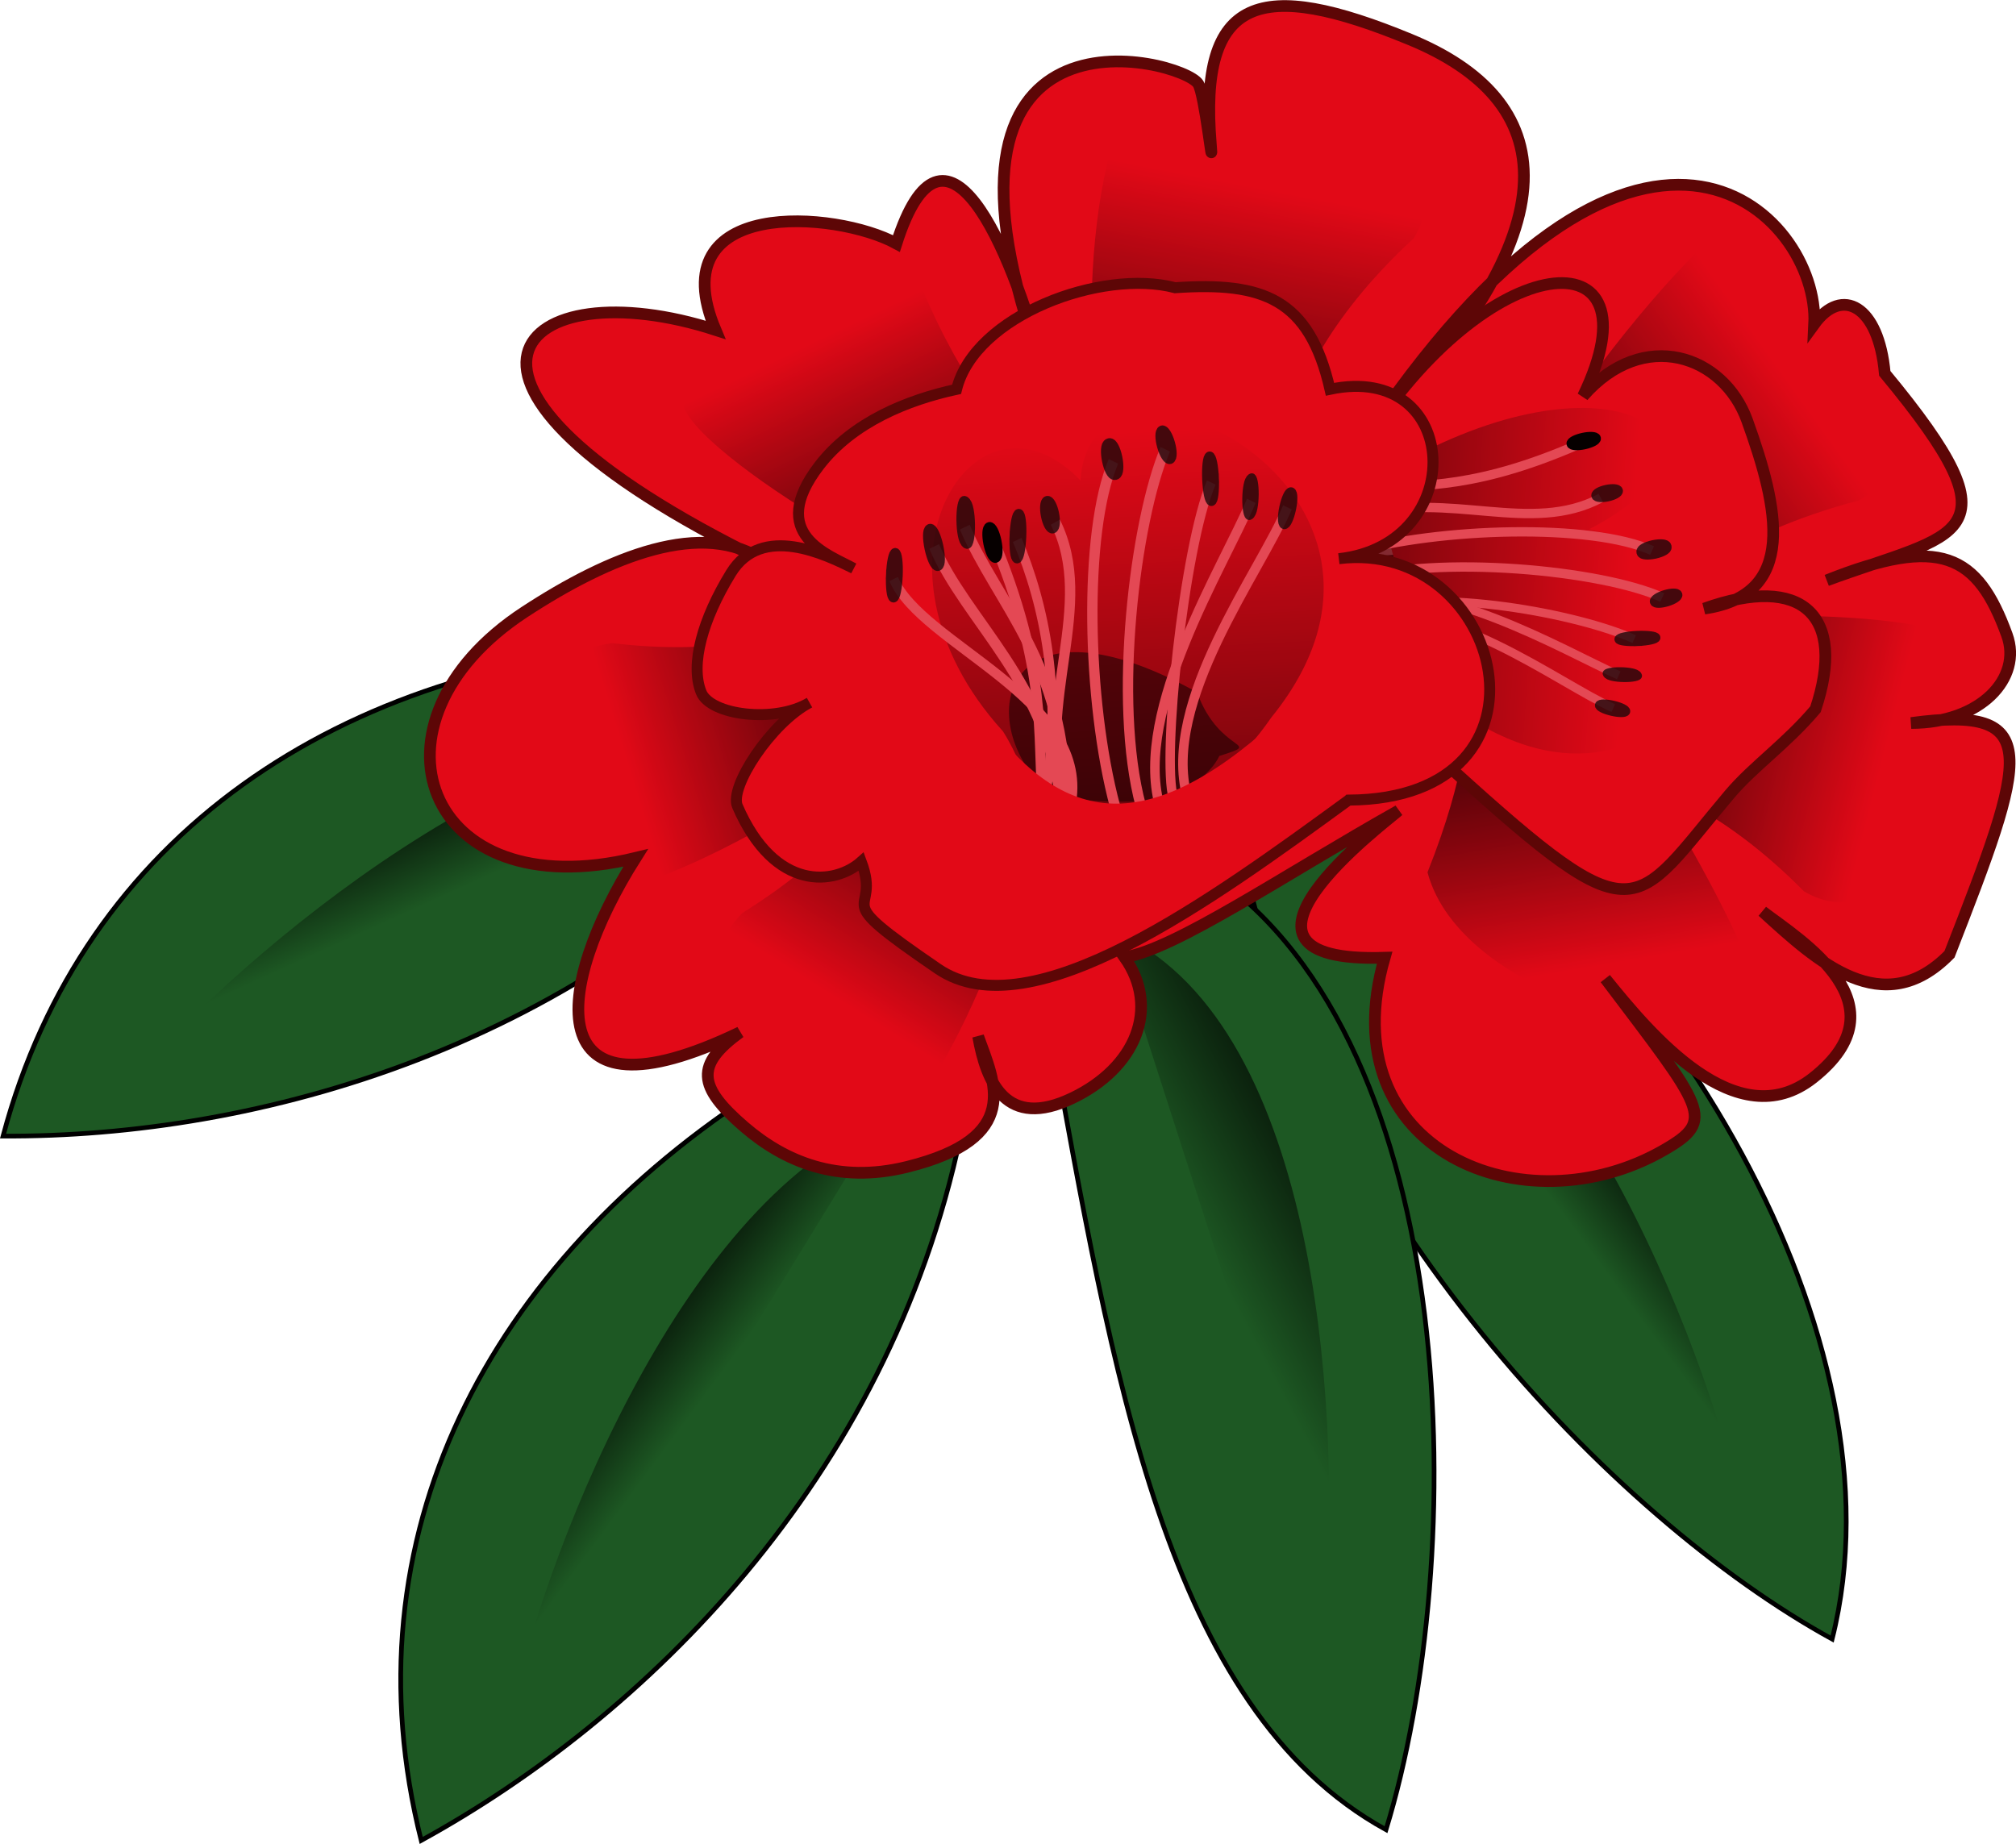
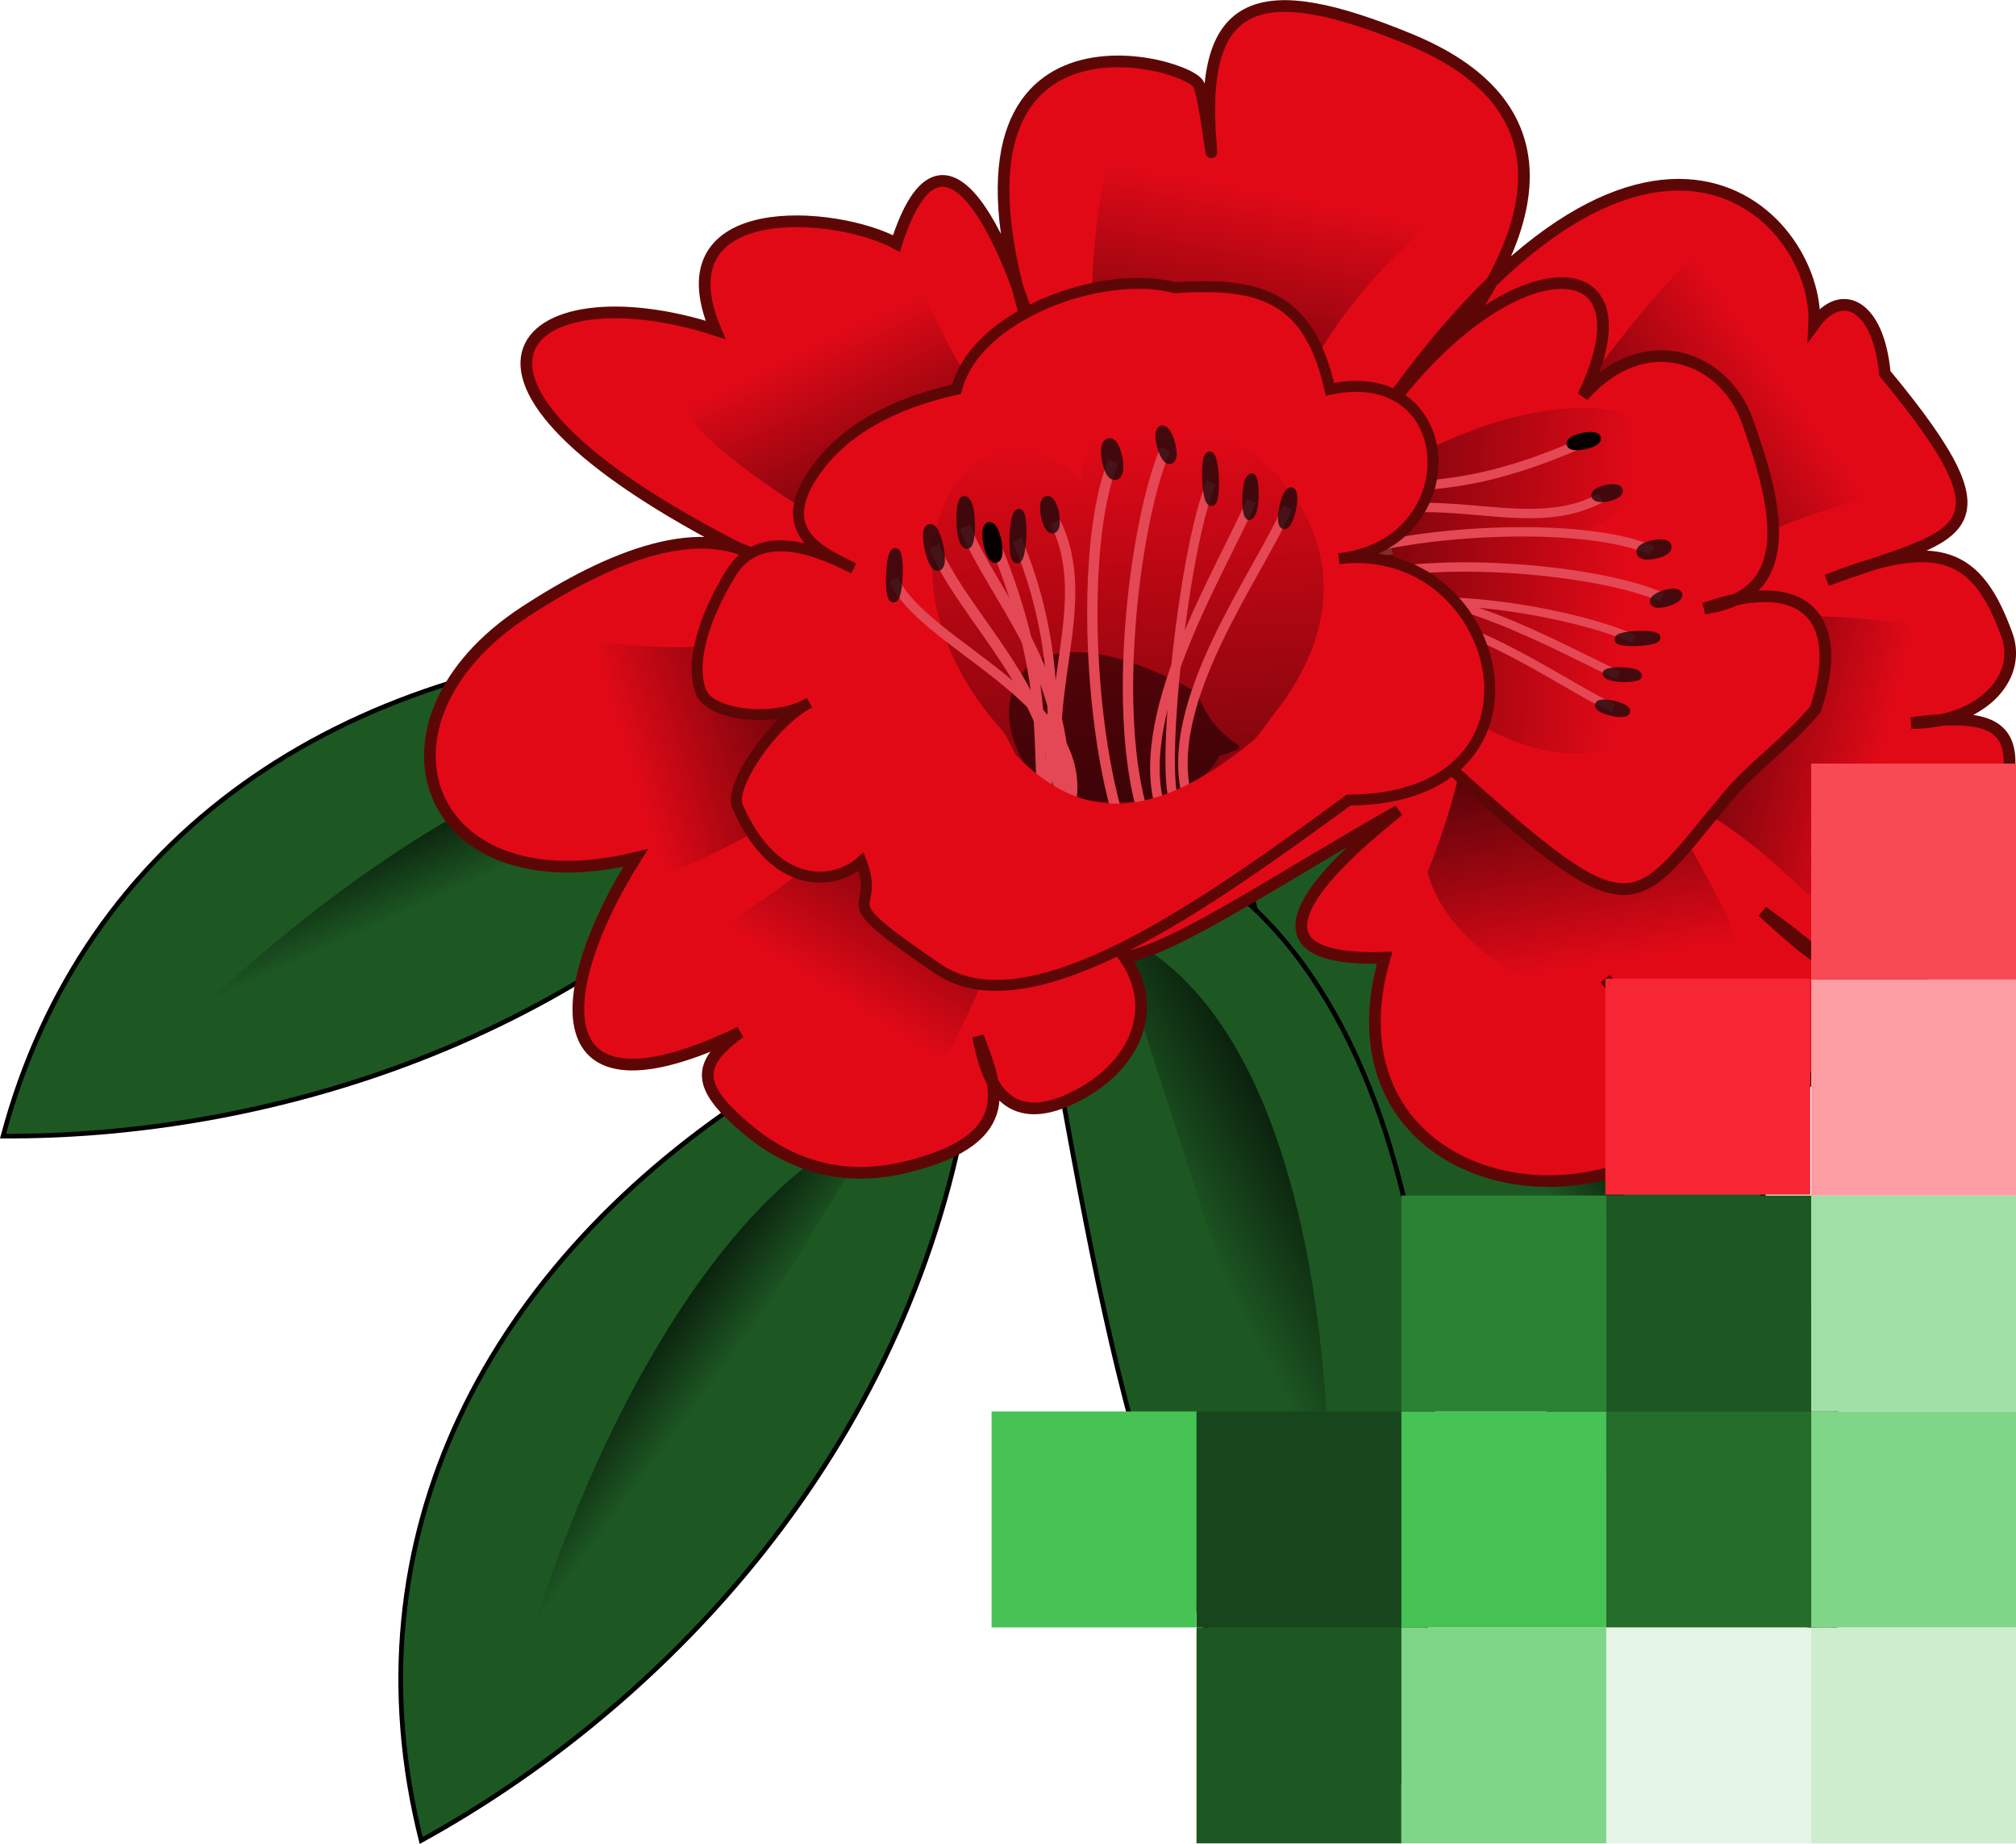
<svg xmlns="http://www.w3.org/2000/svg" xmlns:xlink="http://www.w3.org/1999/xlink" width="47.873mm" height="43.793mm" viewBox="0 0 47.873 43.793" version="1.1" id="svg4036">
  <defs id="defs4030">
    <linearGradient xlink:href="#linearGradient3316" id="linearGradient8002" gradientUnits="userSpaceOnUse" x1="164.237" y1="1307.685" x2="184.766" y2="1322.862" />
    <linearGradient id="linearGradient3316">
      <stop style="stop-color:#000000;stop-opacity:1;" offset="0" id="stop3318" />
      <stop style="stop-color:#000000;stop-opacity:0;" offset="1" id="stop3320" />
    </linearGradient>
    <linearGradient xlink:href="#linearGradient3316" id="linearGradient8004" gradientUnits="userSpaceOnUse" x1="167.537" y1="1292.836" x2="148.838" y2="1320.059" />
    <linearGradient xlink:href="#linearGradient3316" id="linearGradient8014" gradientUnits="userSpaceOnUse" gradientTransform="matrix(-1,0,0,1,576.3559,-36.29722)" x1="167.593" y1="1301.428" x2="204.671" y2="1320.991" />
    <linearGradient xlink:href="#linearGradient3316" id="linearGradient8016" gradientUnits="userSpaceOnUse" gradientTransform="matrix(-1,0,0,1,576.3559,-36.29722)" x1="167.537" y1="1292.836" x2="148.838" y2="1320.059" />
    <linearGradient xlink:href="#linearGradient3316" id="linearGradient8018" gradientUnits="userSpaceOnUse" gradientTransform="matrix(0.9354357,0,0,0.960541,23.61664,44.37996)" x1="352.582" y1="1231.906" x2="355.047" y2="1145.475" />
    <linearGradient xlink:href="#linearGradient3316" id="linearGradient8020" gradientUnits="userSpaceOnUse" gradientTransform="matrix(0.4316817,-0.9077343,-0.8521464,-0.4848552,1339.79,1526.353)" x1="370.923" y1="1208.537" x2="383.24" y2="1148.451" />
    <linearGradient xlink:href="#linearGradient3316" id="linearGradient8022" gradientUnits="userSpaceOnUse" gradientTransform="matrix(-0.5371553,-1.053221,-0.9980062,0.5977097,1860.086,247.0423)" x1="370.923" y1="1208.537" x2="379.289" y2="1153.844" />
    <linearGradient xlink:href="#linearGradient3316" id="linearGradient8024" gradientUnits="userSpaceOnUse" gradientTransform="matrix(0.929408,0.1060225,0.1088678,-0.9543516,-20.46252,1723.484)" x1="370.923" y1="1208.537" x2="386.932" y2="1152.163" />
    <linearGradient xlink:href="#linearGradient3316" id="linearGradient8026" gradientUnits="userSpaceOnUse" gradientTransform="matrix(0.9354357,0,0,0.960541,23.61664,44.37996)" x1="352.441" y1="1214.364" x2="369.261" y2="1155.121" />
    <linearGradient xlink:href="#linearGradient3316" id="linearGradient8028" gradientUnits="userSpaceOnUse" gradientTransform="matrix(0.7423776,0.6418361,0.6837849,-0.7347395,-765.444,1274.05)" x1="370.923" y1="1208.537" x2="379.519" y2="1151.29" />
    <linearGradient xlink:href="#linearGradient3316" id="linearGradient8030" gradientUnits="userSpaceOnUse" gradientTransform="matrix(0.1372603,0.9253106,0.9501442,-0.1409441,-887.2927,432.7737)" x1="370.923" y1="1208.537" x2="379.519" y2="1151.29" />
    <linearGradient xlink:href="#linearGradient3316" id="linearGradient8032" gradientUnits="userSpaceOnUse" gradientTransform="matrix(-0.7360223,0.5773311,0.5928256,0.7557758,-107.8212,-552.5986)" x1="383.692" y1="1208.446" x2="370.945" y2="1149.502" />
    <linearGradient xlink:href="#linearGradient3316" id="linearGradient8034" gradientUnits="userSpaceOnUse" gradientTransform="matrix(-1.169766,-0.3682925,-0.5144626,0.8829618,1430.425,-378.3492)" x1="369.854" y1="1221.175" x2="380.041" y2="1151.507" />
    <linearGradient xlink:href="#linearGradient3316" id="linearGradient8036" gradientUnits="userSpaceOnUse" gradientTransform="matrix(0.8245727,0.5414096,0.5559401,-0.8467025,-603.701,2000.206)" x1="373.067" y1="1193.639" x2="388.8" y2="1181.002" />
    <linearGradient xlink:href="#linearGradient3316" id="linearGradient8038" gradientUnits="userSpaceOnUse" gradientTransform="matrix(0.9354357,0,0,0.960541,23.61664,44.37996)" x1="352.441" y1="1214.364" x2="364.126" y2="1142.762" />
    <linearGradient xlink:href="#linearGradient3316" id="linearGradient4354" gradientUnits="userSpaceOnUse" x1="164.237" y1="1307.685" x2="184.766" y2="1322.862" />
    <linearGradient xlink:href="#linearGradient3316" id="linearGradient4356" gradientUnits="userSpaceOnUse" x1="167.537" y1="1292.836" x2="148.838" y2="1320.059" />
    <linearGradient xlink:href="#linearGradient3316" id="linearGradient4358" gradientUnits="userSpaceOnUse" x1="164.237" y1="1307.685" x2="184.766" y2="1322.862" />
    <linearGradient xlink:href="#linearGradient3316" id="linearGradient4360" gradientUnits="userSpaceOnUse" x1="167.537" y1="1292.836" x2="148.838" y2="1320.059" />
  </defs>
  <g id="layer1" transform="translate(-328.3373,-195.0617)">
    <g id="g12213" transform="matrix(0.1111124,0,0,0.1111124,314.5046,144.1434)">
      <g transform="translate(-0.2131283,-579.2743)" id="g12340">
        <g transform="matrix(-1,0,0,1,633.0954,-39.74697)" id="g12342">
          <path style="fill:#1d5823;fill-opacity:1;fill-rule:nonzero;stroke:#000000;stroke-width:1;stroke-linecap:butt;stroke-linejoin:miter;stroke-miterlimit:4;stroke-dasharray:none;stroke-dashoffset:0;stroke-opacity:1" d="m 212.116,1240.272 c -59.401,37.878 -111.555,122.832 -95.284,187.347 47.266,-25.962 110.144,-92.434 125.786,-166.343 z" id="path12344" />
          <path style="fill:url(#linearGradient4354);fill-opacity:1;fill-rule:nonzero;stroke:url(#linearGradient4356);stroke-width:0;stroke-linecap:butt;stroke-linejoin:miter;stroke-miterlimit:4;stroke-dasharray:none;stroke-dashoffset:0;stroke-opacity:1" d="m 134.975,1404.624 c 7.469,-36.582 36.525,-112.434 80.058,-130.761" id="path12346" />
        </g>
        <g transform="rotate(29.0897,404.8657,1370.421)" id="g12348">
          <path style="fill:#1d5823;fill-opacity:1;fill-rule:nonzero;stroke:#000000;stroke-width:1;stroke-linecap:butt;stroke-linejoin:miter;stroke-miterlimit:4;stroke-dasharray:none;stroke-dashoffset:0;stroke-opacity:1" d="m 190.06,1266.528 c -59.401,37.878 -89.499,96.575 -73.229,161.09 47.266,-25.962 99.642,-76.68 115.283,-150.589 z" id="path12350" />
          <path style="fill:url(#linearGradient4358);fill-opacity:1;fill-rule:nonzero;stroke:url(#linearGradient4360);stroke-width:0;stroke-linecap:butt;stroke-linejoin:miter;stroke-miterlimit:4;stroke-dasharray:none;stroke-dashoffset:0;stroke-opacity:1" d="m 134.975,1404.624 c 7.469,-36.582 36.525,-112.434 80.058,-130.761" id="path12352" />
        </g>
        <g id="g12354" transform="translate(97.8925,3.299747)">
          <path id="path12356" d="m 190.06,1266.528 c -59.401,37.878 -89.499,96.575 -73.229,161.09 47.266,-25.962 99.642,-76.68 115.283,-150.589 z" style="fill:#1d5823;fill-opacity:1;fill-rule:nonzero;stroke:#000000;stroke-width:1;stroke-linecap:butt;stroke-linejoin:miter;stroke-miterlimit:4;stroke-dasharray:none;stroke-dashoffset:0;stroke-opacity:1" />
          <path id="path12358" d="m 134.975,1404.624 c 7.469,-36.582 36.525,-112.434 80.058,-130.761" style="fill:url(#linearGradient8002);fill-opacity:1;fill-rule:nonzero;stroke:url(#linearGradient8004);stroke-width:0;stroke-linecap:butt;stroke-linejoin:miter;stroke-miterlimit:4;stroke-dasharray:none;stroke-dashoffset:0;stroke-opacity:1" />
        </g>
        <g id="g12360">
          <path style="fill:#1d5823;fill-opacity:1;fill-rule:nonzero;stroke:#000000;stroke-width:1;stroke-linecap:butt;stroke-linejoin:miter;stroke-miterlimit:4;stroke-dasharray:none;stroke-dashoffset:0;stroke-opacity:1" d="m 383.431,1224.182 c 54.13,36.999 55.316,146.179 37.488,204.437 -47.266,-25.962 -58.402,-98.029 -71.844,-171.387 z" id="path12362" />
          <path style="fill:url(#linearGradient8014);fill-opacity:1;fill-rule:nonzero;stroke:url(#linearGradient8016);stroke-width:0;stroke-linecap:butt;stroke-linejoin:miter;stroke-miterlimit:4;stroke-dasharray:none;stroke-dashoffset:0;stroke-opacity:1" d="m 408.069,1378.354 c 2.98,-40.432 -2.113,-123.562 -45.647,-141.889" id="path12364" />
        </g>
        <path d="m 423.573,1210.807 c -2.935,2.625 -43.294,32.729 -2.953,31.439 -11.899,41.32 30.003,58.288 59.77,41.058 11.147,-6.452 8.58,-8.513 -12.594,-36.585 9.487,11.763 28.052,34.113 44.397,21.204 19.856,-15.682 -2.579,-29.317 -10.808,-35.575 11.706,10.698 25.748,23.633 39.959,9.163 16.709,-42.83 20.161,-53.278 -8.171,-49.44 14.811,0.019 23.8,-9.588 20.445,-18.825 -6.278,-17.284 -14.281,-21.334 -38.494,-11.663 27.926,-10.324 41.863,-8.664 12.39,-44.25 -1.294,-14.543 -9.177,-18.658 -15.084,-10.505 1.189,-23.566 -37.572,-64.239 -97.217,26.3 48.387,-47.992 41.741,-74.402 10.872,-87.142 -31.914,-13.171 -45.319,-9.578 -42.596,22.5 0.587,6.989 -1.297,-10.881 -2.715,-13.052 -3.5,-5.358 -63.251,-20.919 -33.137,60.975 -7.038,-26.733 -21.124,-58.852 -31.35,-26.822 -12.878,-7.035 -50.645,-9.991 -38.665,18.462 -41.218,-13.352 -69.441,10.447 10.45,49.463 -13.035,-9.2 -33.05,-1.102 -51.294,10.858 -35.868,23.515 -21.531,63.521 23.775,52.538 -17.496,27.698 -21.096,58.126 22.293,37.272 -9.481,6.916 -9.172,11.532 0.97,20.246 8.518,7.319 19.852,12.217 34.772,8.516 24.743,-6.138 18.748,-17.979 15.17,-27.867 1.732,9.797 5.97,19.963 20.137,13.167 13.496,-6.475 18.821,-19.176 11.158,-30.085 11.029,-1.869 33.547,-17.277 58.52,-31.35 z" style="fill:#e20917;fill-opacity:1;fill-rule:nonzero;stroke:#5d0606;stroke-width:2.5;stroke-linecap:round;stroke-linejoin:miter;stroke-miterlimit:4;stroke-dasharray:none;stroke-dashoffset:0;stroke-opacity:1" id="path12366" />
        <g transform="matrix(0.3054807,0.9943386,-0.9943386,0.3054807,1501.886,451.8924)" id="g12368">
          <path d="m 380.374,1198.406 c -22.123,20.861 -46.567,13.951 -51.066,-8.507 -34.085,-41.049 2.931,-71.027 23.717,-30.972 15.641,-47.488 71.271,6.759 27.35,39.479 z" style="opacity:0.768;fill:url(#linearGradient8018);fill-opacity:1;fill-rule:nonzero;stroke:none" id="path12370" />
          <g transform="translate(-4.150801,7.412144)" id="g12372">
            <path d="m 338.49,1147.518 c 5.597,26.011 1.569,36.962 0.574,46.572" style="fill:none;stroke:#e44854;stroke-width:2;stroke-linecap:butt;stroke-linejoin:miter;stroke-miterlimit:4;stroke-dasharray:none;stroke-dashoffset:0;stroke-opacity:1" id="path12374" />
            <path d="m 294.839,1133.949 c 0,1.514 -0.348,2.741 -0.778,2.741 -0.429,0 -0.778,-1.227 -0.778,-2.741 0,-1.514 0.348,-2.741 0.778,-2.741 0.429,0 0.778,1.227 0.778,2.741 z" transform="translate(44.45761,14.74181)" style="fill:none;stroke:#060000;stroke-width:2;stroke-linecap:round;stroke-linejoin:miter;stroke-miterlimit:4;stroke-dasharray:none;stroke-dashoffset:0;stroke-opacity:1" id="path12376" />
          </g>
          <g transform="matrix(0.9182274,0,0,0.9182274,25.6706,105.8399)" id="g12378">
            <path d="m 398.395,1150.262 c -8.449,11.383 -33.951,32.85 -32.661,52.414" style="fill:none;stroke:#e44854;stroke-width:2;stroke-linecap:butt;stroke-linejoin:miter;stroke-miterlimit:4;stroke-dasharray:none;stroke-dashoffset:0;stroke-opacity:1" id="path12380" />
            <path d="m 294.839,1133.949 c 0,1.763 -0.348,3.193 -0.778,3.193 -0.429,0 -0.778,-1.429 -0.778,-3.193 0,-1.763 0.348,-3.193 0.778,-3.193 0.429,0 0.778,1.429 0.778,3.193 z" transform="rotate(25.37329,309.6227,1373.95)" style="opacity:0.799;fill:none;stroke:#1d080a;stroke-width:2;stroke-linecap:round;stroke-linejoin:miter;stroke-miterlimit:4;stroke-dasharray:none;stroke-dashoffset:0;stroke-opacity:1" id="path12382" />
          </g>
          <g transform="matrix(0.9208957,0,0,0.9208957,24.32202,102.7135)" id="g12384">
            <path d="m 391.553,1147.463 c -8.449,11.383 -31.852,36.727 -30.562,56.292" style="fill:none;stroke:#e44854;stroke-width:2;stroke-linecap:butt;stroke-linejoin:miter;stroke-miterlimit:4;stroke-dasharray:none;stroke-dashoffset:0;stroke-opacity:1" id="path12386" />
            <path d="m 294.839,1133.949 c 0,1.848 -0.348,3.346 -0.778,3.346 -0.429,0 -0.778,-1.498 -0.778,-3.346 0,-1.848 0.348,-3.346 0.778,-3.346 0.429,0 0.778,1.498 0.778,3.346 z" transform="matrix(0.9923066,0,-0.2353591,1.019845,366.6499,-9.827662)" style="opacity:0.799;fill:none;stroke:#1d080a;stroke-width:2;stroke-linecap:round;stroke-linejoin:miter;stroke-miterlimit:4;stroke-dasharray:none;stroke-dashoffset:0;stroke-opacity:1" id="path12388" />
          </g>
          <g transform="matrix(0.911436,0,0,0.911436,27.95916,114.0826)" id="g12390">
            <path d="m 384.089,1141.554 c -8.449,11.383 -21.729,42.326 -20.439,61.89" style="fill:none;stroke:#e44854;stroke-width:2;stroke-linecap:butt;stroke-linejoin:miter;stroke-miterlimit:4;stroke-dasharray:none;stroke-dashoffset:0;stroke-opacity:1" id="path12392" />
            <path d="m 294.839,1133.949 c 0,2.422 -0.346,4.389 -0.774,4.399 -0.428,0.01 -0.777,-1.94 -0.781,-4.362 -0.004,-2.422 0.34,-4.405 0.768,-4.436 0.428,-0.03 0.78,1.903 0.787,4.324 l -0.777,0.074 z" transform="rotate(9.764645,299.0306,1664.405)" style="opacity:0.799;fill:none;stroke:#1d080a;stroke-width:2;stroke-linecap:round;stroke-linejoin:miter;stroke-miterlimit:4;stroke-dasharray:none;stroke-dashoffset:0;stroke-opacity:1" id="path12394" />
          </g>
          <g transform="translate(-4.150801,7.412144)" id="g12396">
            <path d="m 374.758,1139.377 c -8.449,11.383 -19.1,44.59 -17.81,64.155" style="fill:none;stroke:#e44854;stroke-width:2;stroke-linecap:butt;stroke-linejoin:miter;stroke-miterlimit:4;stroke-dasharray:none;stroke-dashoffset:0;stroke-opacity:1" id="path12398" />
            <path d="m 294.839,1133.949 c 0,1.431 -0.348,2.59 -0.778,2.59 -0.429,0 -0.778,-1.16 -0.778,-2.59 0,-1.431 0.348,-2.59 0.778,-2.59 0.429,0 0.778,1.16 0.778,2.59 z" transform="rotate(-4.648341,392.0423,138.1901)" style="opacity:0.799;fill:none;stroke:#1d080a;stroke-width:2;stroke-linecap:round;stroke-linejoin:miter;stroke-miterlimit:4;stroke-dasharray:none;stroke-dashoffset:0;stroke-opacity:1" id="path12400" />
          </g>
          <g transform="translate(-4.150801,7.412144)" id="g12402">
            <path d="m 364.495,1139.377 c -8.449,11.383 -14.503,43.434 -13.213,62.998" style="fill:none;stroke:#e44854;stroke-width:2;stroke-linecap:butt;stroke-linejoin:miter;stroke-miterlimit:4;stroke-dasharray:none;stroke-dashoffset:0;stroke-opacity:1" id="path12404" />
            <path d="m 294.839,1133.949 c 0,1.597 -0.348,2.891 -0.778,2.891 -0.429,0 -0.778,-1.294 -0.778,-2.891 0,-1.597 0.348,-2.891 0.778,-2.891 0.429,0 0.778,1.294 0.778,2.891 z" transform="matrix(1.126901,0,0,0.9820251,32.96703,25.35872)" style="opacity:0.799;fill:none;stroke:#1d080a;stroke-width:2;stroke-linecap:round;stroke-linejoin:miter;stroke-miterlimit:4;stroke-dasharray:none;stroke-dashoffset:0;stroke-opacity:1" id="path12406" />
          </g>
          <g transform="translate(-4.150801,7.412144)" id="g12408">
            <path d="m 351.185,1147.698 c 4.613,16.36 -8.434,31.172 -7.144,50.736" style="fill:none;stroke:#e44854;stroke-width:2;stroke-linecap:butt;stroke-linejoin:miter;stroke-miterlimit:4;stroke-dasharray:none;stroke-dashoffset:0;stroke-opacity:1" id="path12410" />
            <path d="m 294.839,1133.949 c 0,1.347 -0.348,2.439 -0.778,2.439 -0.429,0 -0.778,-1.092 -0.778,-2.439 0,-1.347 0.348,-2.439 0.778,-2.439 0.429,0 0.778,1.092 0.778,2.439 z" transform="translate(56.39737,12.21487)" style="opacity:0.799;fill:none;stroke:#1d080a;stroke-width:2;stroke-linecap:round;stroke-linejoin:miter;stroke-miterlimit:4;stroke-dasharray:none;stroke-dashoffset:0;stroke-opacity:1" id="path12412" />
          </g>
        </g>
      </g>
      <path id="path12414" style="opacity:0.768;fill:url(#linearGradient8020);fill-opacity:1;fill-rule:nonzero;stroke:none" d="m 472.464,593.726 c -15.473,39.411 2.975,20.078 37.563,55.04 22.498,13.512 41.891,-35.749 31.323,-49.753 14.374,-10.203 -56.72,-11.729 -68.885,-5.287 z" />
      <path d="m 447.287,569.674 c 25.469,42.224 20.106,9.875 74.43,-4.441 26.992,-15.318 3.501,-62.171 -16.1,-59.958 0.216,-22.042 -56.164,47.171 -58.33,64.4 z" style="opacity:0.768;fill:url(#linearGradient8022);fill-opacity:1;fill-rule:nonzero;stroke:none" id="path12205" />
      <path d="m 465.212,608.425 c -39.182,-1.55 -18.175,-7.456 -35.639,36.281 7.021,26.479 58.672,39.876 66.844,25.426 13.855,10.082 -21.35,-52.455 -31.204,-61.707 z" style="opacity:0.768;fill:url(#linearGradient8024);fill-opacity:1;fill-rule:nonzero;stroke:none" id="path12209" />
      <g transform="translate(-0.2131283,-579.2743)" id="g12418">
        <path d="m 435.28,1202.223 c 39.786,36.102 38.195,29.797 59.073,5.088 5.077,-6.009 12.14,-10.817 18.354,-18.188 6.664,-20.038 -2.77,-29.034 -23.759,-21.509 20.015,-2.939 15.951,-21.315 9.149,-40.199 -5,-13.882 -22.139,-20.008 -35.076,-5.2 17.026,-35.194 -20.531,-32.222 -47.11,10.566" style="fill:#e20917;fill-opacity:1;fill-rule:nonzero;stroke:#5d0606;stroke-width:2.5;stroke-linecap:round;stroke-linejoin:miter;stroke-miterlimit:4;stroke-dasharray:none;stroke-dashoffset:0;stroke-opacity:1" id="path12420" />
        <g transform="rotate(77.74412,413.84,1223.847)" id="g12422">
          <path d="m 380.374,1198.406 c -22.123,20.861 -46.567,13.951 -51.066,-8.507 -11.955,-46.631 13.6,-68.389 23.717,-30.972 20.543,-46.663 76.481,1.338 27.35,39.479 z" style="opacity:0.485;fill:url(#linearGradient8026);fill-opacity:1;fill-rule:nonzero;stroke:none" id="path12424" />
          <g transform="translate(-4.150801,7.412144)" id="g12426">
            <path d="m 338.49,1147.518 c 5.597,26.011 1.569,36.962 0.574,46.572" style="fill:none;stroke:#e44854;stroke-width:2;stroke-linecap:butt;stroke-linejoin:miter;stroke-miterlimit:4;stroke-dasharray:none;stroke-dashoffset:0;stroke-opacity:1" id="path12428" />
            <path d="m 294.839,1133.949 c 0,1.514 -0.348,2.741 -0.778,2.741 -0.429,0 -0.778,-1.227 -0.778,-2.741 0,-1.514 0.348,-2.741 0.778,-2.741 0.429,0 0.778,1.227 0.778,2.741 z" transform="translate(44.45761,14.74181)" style="fill:none;stroke:#060000;stroke-width:2;stroke-linecap:round;stroke-linejoin:miter;stroke-miterlimit:4;stroke-dasharray:none;stroke-dashoffset:0;stroke-opacity:1" id="path12430" />
          </g>
          <g transform="matrix(0.9182274,0,0,0.9182274,25.6706,105.8399)" id="g12432">
            <path d="m 398.395,1150.262 c -8.449,11.383 -33.951,32.85 -32.661,52.414" style="fill:none;stroke:#e44854;stroke-width:2;stroke-linecap:butt;stroke-linejoin:miter;stroke-miterlimit:4;stroke-dasharray:none;stroke-dashoffset:0;stroke-opacity:1" id="path12434" />
            <path d="m 294.839,1133.949 c 0,1.763 -0.348,3.193 -0.778,3.193 -0.429,0 -0.778,-1.429 -0.778,-3.193 0,-1.763 0.348,-3.193 0.778,-3.193 0.429,0 0.778,1.429 0.778,3.193 z" transform="rotate(25.37329,309.6227,1373.95)" style="opacity:0.799;fill:none;stroke:#1d080a;stroke-width:2;stroke-linecap:round;stroke-linejoin:miter;stroke-miterlimit:4;stroke-dasharray:none;stroke-dashoffset:0;stroke-opacity:1" id="path12436" />
          </g>
          <g transform="matrix(0.9208957,0,0,0.9208957,24.32202,102.7135)" id="g12438">
            <path d="m 391.553,1147.463 c -8.449,11.383 -31.852,36.727 -30.562,56.292" style="fill:none;stroke:#e44854;stroke-width:2;stroke-linecap:butt;stroke-linejoin:miter;stroke-miterlimit:4;stroke-dasharray:none;stroke-dashoffset:0;stroke-opacity:1" id="path12440" />
            <path d="m 294.839,1133.949 c 0,1.848 -0.348,3.346 -0.778,3.346 -0.429,0 -0.778,-1.498 -0.778,-3.346 0,-1.848 0.348,-3.346 0.778,-3.346 0.429,0 0.778,1.498 0.778,3.346 z" transform="matrix(0.9923066,0,-0.2353591,1.019845,366.6499,-9.827662)" style="opacity:0.799;fill:none;stroke:#1d080a;stroke-width:2;stroke-linecap:round;stroke-linejoin:miter;stroke-miterlimit:4;stroke-dasharray:none;stroke-dashoffset:0;stroke-opacity:1" id="path12442" />
          </g>
          <g transform="matrix(0.911436,0,0,0.911436,27.95916,114.0826)" id="g12444">
            <path d="m 384.089,1141.554 c -8.449,11.383 -21.729,42.326 -20.439,61.89" style="fill:none;stroke:#e44854;stroke-width:2;stroke-linecap:butt;stroke-linejoin:miter;stroke-miterlimit:4;stroke-dasharray:none;stroke-dashoffset:0;stroke-opacity:1" id="path12446" />
            <path d="m 294.839,1133.949 c 0,2.422 -0.346,4.389 -0.774,4.399 -0.428,0.01 -0.777,-1.94 -0.781,-4.362 -0.004,-2.422 0.34,-4.405 0.768,-4.436 0.428,-0.03 0.78,1.903 0.787,4.324 l -0.777,0.074 z" transform="rotate(9.764645,299.0306,1664.405)" style="opacity:0.799;fill:none;stroke:#1d080a;stroke-width:2;stroke-linecap:round;stroke-linejoin:miter;stroke-miterlimit:4;stroke-dasharray:none;stroke-dashoffset:0;stroke-opacity:1" id="path12448" />
          </g>
          <g transform="translate(-4.150801,7.412144)" id="g12450">
            <path d="m 374.758,1139.377 c -8.449,11.383 -19.1,44.59 -17.81,64.155" style="fill:none;stroke:#e44854;stroke-width:2;stroke-linecap:butt;stroke-linejoin:miter;stroke-miterlimit:4;stroke-dasharray:none;stroke-dashoffset:0;stroke-opacity:1" id="path12452" />
            <path d="m 294.839,1133.949 c 0,1.431 -0.348,2.59 -0.778,2.59 -0.429,0 -0.778,-1.16 -0.778,-2.59 0,-1.431 0.348,-2.59 0.778,-2.59 0.429,0 0.778,1.16 0.778,2.59 z" transform="rotate(-4.648341,392.0423,138.1901)" style="opacity:0.799;fill:none;stroke:#1d080a;stroke-width:2;stroke-linecap:round;stroke-linejoin:miter;stroke-miterlimit:4;stroke-dasharray:none;stroke-dashoffset:0;stroke-opacity:1" id="path12454" />
          </g>
          <g transform="translate(-4.150801,7.412144)" id="g12456">
            <path d="m 364.495,1139.377 c -8.449,11.383 -14.503,43.434 -13.213,62.998" style="fill:none;stroke:#e44854;stroke-width:2;stroke-linecap:butt;stroke-linejoin:miter;stroke-miterlimit:4;stroke-dasharray:none;stroke-dashoffset:0;stroke-opacity:1" id="path12458" />
            <path d="m 294.839,1133.949 c 0,1.597 -0.348,2.891 -0.778,2.891 -0.429,0 -0.778,-1.294 -0.778,-2.891 0,-1.597 0.348,-2.891 0.778,-2.891 0.429,0 0.778,1.294 0.778,2.891 z" transform="matrix(1.126901,0,0,0.9820251,32.96703,25.35872)" style="opacity:0.799;fill:none;stroke:#1d080a;stroke-width:2;stroke-linecap:round;stroke-linejoin:miter;stroke-miterlimit:4;stroke-dasharray:none;stroke-dashoffset:0;stroke-opacity:1" id="path12460" />
          </g>
          <g transform="translate(-4.150801,7.412144)" id="g12462">
            <path d="m 351.185,1147.698 c 4.613,16.36 -8.434,31.172 -7.144,50.736" style="fill:none;stroke:#e44854;stroke-width:2;stroke-linecap:butt;stroke-linejoin:miter;stroke-miterlimit:4;stroke-dasharray:none;stroke-dashoffset:0;stroke-opacity:1" id="path12464" />
            <path d="m 294.839,1133.949 c 0,1.347 -0.348,2.439 -0.778,2.439 -0.429,0 -0.778,-1.092 -0.778,-2.439 0,-1.347 0.348,-2.439 0.778,-2.439 0.429,0 0.778,1.092 0.778,2.439 z" transform="translate(56.39737,12.21487)" style="opacity:0.799;fill:none;stroke:#1d080a;stroke-width:2;stroke-linecap:round;stroke-linejoin:miter;stroke-miterlimit:4;stroke-dasharray:none;stroke-dashoffset:0;stroke-opacity:1" id="path12466" />
          </g>
        </g>
      </g>
      <path id="path12468" style="opacity:0.768;fill:url(#linearGradient8028);fill-opacity:1;fill-rule:nonzero;stroke:none" d="m 345.068,628.883 c -33.099,-24.612 -19.743,-1.733 -61.923,24.517 -18.724,19.232 13.958,47.9 29.981,40.656 5.818,16.69 34.796,-51.559 31.942,-65.173 z" />
      <path d="m 315.301,614.443 c -8.607,-38.256 -13.178,-13.12 -59.939,-18.713 -25.467,3.195 -19.68,44.239 -3.611,48.407 -6.168,15.986 57.153,-17.787 63.55,-29.694 z" style="opacity:0.768;fill:url(#linearGradient8030);fill-opacity:1;fill-rule:nonzero;stroke:none" id="path12470" />
      <path id="path12472" style="opacity:0.768;fill:url(#linearGradient8032);fill-opacity:1;fill-rule:nonzero;stroke:none" d="m 329.67,582.231 c 28.978,-26.417 10.127,-18.995 -8.162,-62.393 -15.383,-20.546 -52.381,5.851 -48.048,21.876 -16.943,2.555 42.698,40.853 56.21,40.517 z" />
      <path d="m 362.184,550.42 c 50.454,12.73 24.597,-4.342 64.431,-41.227 14.464,-23.36 -37.207,-39.954 -53.498,-28.456 -14.119,-13.634 -20.163,57.993 -10.933,69.683 z" style="opacity:0.768;fill:url(#linearGradient8034);fill-opacity:1;fill-rule:nonzero;stroke:none" id="path12474" />
      <path d="m 412.715,629.28 c -29.344,21.399 -67.947,49.593 -87.77,36.06 -24.577,-16.779 -11.84,-10.759 -16.387,-22.913 -5.559,4.974 -18.46,6.626 -26.467,-11.858 -1.781,-4.112 7.188,-17.785 15.384,-22.112 -7.376,4.434 -21.17,2.701 -23.137,-2.244 -2.366,-5.949 0.283,-15.539 6.358,-25.447 6.614,-10.787 20.397,-3.889 26.242,-1.019 -5.324,-2.954 -18.673,-7.182 -7.393,-21.926 7.171,-9.373 19.004,-14.11 29.381,-16.345 3.928,-15.845 30.982,-25.847 46.719,-21.717 18.798,-1.288 28.651,2.324 33.088,21.705 28.199,-5.981 29.831,33.114 1.896,36.213 35.085,-4.358 49.386,51.32 2.087,51.602 z" style="fill:#e20917;fill-opacity:1;fill-rule:nonzero;stroke:#5d0606;stroke-width:2.345;stroke-linecap:round;stroke-linejoin:miter;stroke-miterlimit:4;stroke-dasharray:none;stroke-dashoffset:0;stroke-opacity:1" id="path12476" />
      <path id="path12478" style="opacity:0.495;fill:url(#linearGradient8036);fill-opacity:1;fill-rule:nonzero;stroke:none" d="m 380.317,606.235 c -36.149,-20.076 -45.921,-0.647 -37.211,14.652 8.252,16.075 36.448,10.276 41.986,-1.043 9.825,-3.156 0.107,-0.218 -4.775,-13.609 z" />
      <g id="g12480" transform="matrix(1.07934,-0.2517188,0.2344637,1.158772,-295.3646,-681.2879)">
        <path id="path12482" style="opacity:0.485;fill:url(#linearGradient8038);fill-opacity:1;fill-rule:nonzero;stroke:none" d="m 380.374,1198.406 c -14.415,12.671 -25.783,10.246 -35.547,7.67 -16.012,-4.225 -11.758,-6.52 -15.7,-16.277 -22.29,-35.623 8.401,-64.756 24.271,-40.994 8.186,-29.232 70.897,16.881 26.976,49.601 z" />
        <g id="g12484" transform="translate(-4.150801,7.412144)">
          <path id="path12486" style="fill:none;stroke:#e44854;stroke-width:2;stroke-linecap:butt;stroke-linejoin:miter;stroke-miterlimit:4;stroke-dasharray:none;stroke-dashoffset:0;stroke-opacity:1" d="m 338.645,1147.552 c 5.597,26.011 0.765,37.689 -0.229,47.299" />
          <path id="path12488" style="fill:none;stroke:#060000;stroke-width:2;stroke-linecap:round;stroke-linejoin:miter;stroke-miterlimit:4;stroke-dasharray:none;stroke-dashoffset:0;stroke-opacity:1" transform="translate(44.45761,14.74181)" d="m 294.839,1133.949 c 0,1.514 -0.348,2.741 -0.778,2.741 -0.429,0 -0.778,-1.227 -0.778,-2.741 0,-1.514 0.348,-2.741 0.778,-2.741 0.429,0 0.778,1.227 0.778,2.741 z" />
        </g>
        <g id="g12490" transform="matrix(0.9182274,0,0,0.9182274,25.6706,105.8399)">
          <path id="path12492" style="fill:none;stroke:#e44854;stroke-width:2;stroke-linecap:butt;stroke-linejoin:miter;stroke-miterlimit:4;stroke-dasharray:none;stroke-dashoffset:0;stroke-opacity:1" d="m 398.395,1150.262 c -8.449,11.383 -34.015,31.526 -32.725,51.091" />
          <path id="path12494" style="opacity:0.799;fill:none;stroke:#1d080a;stroke-width:2;stroke-linecap:round;stroke-linejoin:miter;stroke-miterlimit:4;stroke-dasharray:none;stroke-dashoffset:0;stroke-opacity:1" transform="rotate(25.37329,309.6227,1373.95)" d="m 294.839,1133.949 c 0,1.763 -0.348,3.193 -0.778,3.193 -0.429,0 -0.778,-1.429 -0.778,-3.193 0,-1.763 0.348,-3.193 0.778,-3.193 0.429,0 0.778,1.429 0.778,3.193 z" />
        </g>
        <g id="g12496" transform="matrix(0.9208957,0,0,0.9208957,24.32202,102.7135)">
          <path id="path12498" style="fill:none;stroke:#e44854;stroke-width:2;stroke-linecap:butt;stroke-linejoin:miter;stroke-miterlimit:4;stroke-dasharray:none;stroke-dashoffset:0;stroke-opacity:1" d="m 391.553,1147.463 c -8.449,11.383 -32.784,34.566 -31.494,54.131" />
          <path id="path12500" style="opacity:0.799;fill:none;stroke:#1d080a;stroke-width:2;stroke-linecap:round;stroke-linejoin:miter;stroke-miterlimit:4;stroke-dasharray:none;stroke-dashoffset:0;stroke-opacity:1" transform="matrix(0.9923066,0,-0.2353591,1.019845,366.6499,-9.827662)" d="m 294.839,1133.949 c 0,1.848 -0.348,3.346 -0.778,3.346 -0.429,0 -0.778,-1.498 -0.778,-3.346 0,-1.848 0.348,-3.346 0.778,-3.346 0.429,0 0.778,1.498 0.778,3.346 z" />
        </g>
        <g id="g12502" transform="matrix(0.911436,0,0,0.911436,27.95916,114.0826)">
          <path id="path12504" style="fill:none;stroke:#e44854;stroke-width:2;stroke-linecap:butt;stroke-linejoin:miter;stroke-miterlimit:4;stroke-dasharray:none;stroke-dashoffset:0;stroke-opacity:1" d="m 384.089,1141.554 c -8.449,11.383 -21.888,51.208 -21.11,59.271" />
          <path id="path12506" style="opacity:0.799;fill:none;stroke:#1d080a;stroke-width:2;stroke-linecap:round;stroke-linejoin:miter;stroke-miterlimit:4;stroke-dasharray:none;stroke-dashoffset:0;stroke-opacity:1" transform="rotate(9.764645,299.0306,1664.405)" d="m 294.839,1133.949 c 0,2.422 -0.346,4.389 -0.774,4.399 -0.428,0.01 -0.777,-1.94 -0.781,-4.362 -0.004,-2.422 0.34,-4.405 0.768,-4.436 0.428,-0.03 0.78,1.903 0.787,4.324 l -0.777,0.074 z" />
        </g>
        <g id="g12508" transform="translate(-4.150801,7.412144)">
          <path id="path12510" style="fill:none;stroke:#e44854;stroke-width:2;stroke-linecap:butt;stroke-linejoin:miter;stroke-miterlimit:4;stroke-dasharray:none;stroke-dashoffset:0;stroke-opacity:1" d="m 374.758,1139.377 c -8.449,11.383 -19.557,42.236 -18.267,61.801" />
          <path id="path12512" style="opacity:0.799;fill:none;stroke:#1d080a;stroke-width:2;stroke-linecap:round;stroke-linejoin:miter;stroke-miterlimit:4;stroke-dasharray:none;stroke-dashoffset:0;stroke-opacity:1" transform="rotate(-4.648341,392.0423,138.1901)" d="m 294.839,1133.949 c 0,1.431 -0.348,2.59 -0.778,2.59 -0.429,0 -0.778,-1.16 -0.778,-2.59 0,-1.431 0.348,-2.59 0.778,-2.59 0.429,0 0.778,1.16 0.778,2.59 z" />
        </g>
        <g id="g12514" transform="translate(-4.150801,7.412144)">
          <path id="path12516" style="fill:none;stroke:#e44854;stroke-width:2;stroke-linecap:butt;stroke-linejoin:miter;stroke-miterlimit:4;stroke-dasharray:none;stroke-dashoffset:0;stroke-opacity:1" d="m 364.495,1139.377 c -8.449,11.383 -14.19,41.247 -12.9,60.812" />
          <path id="path12518" style="opacity:0.799;fill:none;stroke:#1d080a;stroke-width:2;stroke-linecap:round;stroke-linejoin:miter;stroke-miterlimit:4;stroke-dasharray:none;stroke-dashoffset:0;stroke-opacity:1" transform="matrix(1.126901,0,0,0.9820251,32.96703,25.35872)" d="m 294.839,1133.949 c 0,1.597 -0.348,2.891 -0.778,2.891 -0.429,0 -0.778,-1.294 -0.778,-2.891 0,-1.597 0.348,-2.891 0.778,-2.891 0.429,0 0.778,1.294 0.778,2.891 z" />
        </g>
        <g id="g12520" transform="translate(-4.150801,7.412144)">
          <path id="path12522" style="fill:none;stroke:#e44854;stroke-width:2;stroke-linecap:butt;stroke-linejoin:miter;stroke-miterlimit:4;stroke-dasharray:none;stroke-dashoffset:0;stroke-opacity:1" d="m 351.185,1147.698 c 4.613,16.36 -10.529,30.416 -9.239,49.98" />
          <path id="path12524" style="opacity:0.799;fill:none;stroke:#1d080a;stroke-width:2;stroke-linecap:round;stroke-linejoin:miter;stroke-miterlimit:4;stroke-dasharray:none;stroke-dashoffset:0;stroke-opacity:1" transform="translate(56.39737,12.21487)" d="m 294.839,1133.949 c 0,1.347 -0.348,2.439 -0.778,2.439 -0.429,0 -0.778,-1.092 -0.778,-2.439 0,-1.347 0.348,-2.439 0.778,-2.439 0.429,0 0.778,1.092 0.778,2.439 z" />
        </g>
        <g id="g12526" transform="matrix(-0.9405367,-0.4288605,-0.4288605,0.9405367,1191.207,243.4114)">
          <path id="path12528" style="fill:none;stroke:#e44854;stroke-width:2;stroke-linecap:butt;stroke-linejoin:miter;stroke-miterlimit:4;stroke-dasharray:none;stroke-dashoffset:0;stroke-opacity:1" d="m 398.395,1150.262 c -8.449,11.383 -26.374,18.954 -32.869,39.254" />
          <path id="path12530" style="opacity:0.799;fill:none;stroke:#1d080a;stroke-width:2;stroke-linecap:round;stroke-linejoin:miter;stroke-miterlimit:4;stroke-dasharray:none;stroke-dashoffset:0;stroke-opacity:1" transform="rotate(25.37329,309.6227,1373.95)" d="m 294.839,1133.949 c 0,1.763 -0.348,3.193 -0.778,3.193 -0.429,0 -0.778,-1.429 -0.778,-3.193 0,-1.763 0.348,-3.193 0.778,-3.193 0.429,0 0.778,1.429 0.778,3.193 z" />
        </g>
        <g id="g12532" transform="matrix(-0.9489102,-0.4326786,-0.4326786,0.9489102,1197.758,232.8482)">
          <path id="path12534" style="fill:none;stroke:#e44854;stroke-width:2;stroke-linecap:butt;stroke-linejoin:miter;stroke-miterlimit:4;stroke-dasharray:none;stroke-dashoffset:0;stroke-opacity:1" d="m 391.553,1147.463 c -8.449,11.383 -23.637,19.592 -28.157,42.042" />
          <path id="path12536" style="opacity:0.799;fill:none;stroke:#1d080a;stroke-width:2;stroke-linecap:round;stroke-linejoin:miter;stroke-miterlimit:4;stroke-dasharray:none;stroke-dashoffset:0;stroke-opacity:1" transform="matrix(0.9923066,0,-0.2353591,1.019845,366.6499,-9.827662)" d="m 294.839,1133.949 c 0,1.848 -0.348,3.346 -0.778,3.346 -0.429,0 -0.778,-1.498 -0.778,-3.346 0,-1.848 0.348,-3.346 0.778,-3.346 0.429,0 0.778,1.498 0.778,3.346 z" />
        </g>
        <g id="g12538" transform="matrix(-0.8292938,-0.3781366,-0.3781366,0.8292938,1089.331,355.2289)">
          <path id="path12540" style="fill:none;stroke:#e44854;stroke-width:2;stroke-linecap:butt;stroke-linejoin:miter;stroke-miterlimit:4;stroke-dasharray:none;stroke-dashoffset:0;stroke-opacity:1" d="m 384.089,1141.554 c -8.449,11.383 -15.865,27.421 -16.605,48.29" />
          <path id="path12542" style="opacity:0.799;fill:none;stroke:#1d080a;stroke-width:2;stroke-linecap:round;stroke-linejoin:miter;stroke-miterlimit:4;stroke-dasharray:none;stroke-dashoffset:0;stroke-opacity:1" transform="rotate(9.764645,299.0306,1664.405)" d="m 294.839,1133.949 c 0,2.422 -0.346,4.389 -0.774,4.399 -0.428,0.01 -0.777,-1.94 -0.781,-4.362 -0.004,-2.422 0.34,-4.405 0.768,-4.436 0.428,-0.03 0.78,1.903 0.787,4.324 l -0.777,0.074 z" />
        </g>
        <g id="g12544" transform="matrix(-0.8292938,-0.3781366,-0.3781366,0.8292938,1064.473,357.0404)">
          <path id="path12546" style="fill:none;stroke:#e44854;stroke-width:2;stroke-linecap:butt;stroke-linejoin:miter;stroke-miterlimit:4;stroke-dasharray:none;stroke-dashoffset:0;stroke-opacity:1" d="m 384.089,1141.554 c -8.449,11.383 -45.502,14.235 -46.242,35.105" />
          <path id="path12548" style="opacity:0.799;fill:none;stroke:#1d080a;stroke-width:2;stroke-linecap:round;stroke-linejoin:miter;stroke-miterlimit:4;stroke-dasharray:none;stroke-dashoffset:0;stroke-opacity:1" transform="rotate(9.764645,299.0306,1664.405)" d="m 294.839,1133.949 c 0,2.422 -0.346,4.389 -0.774,4.399 -0.428,0.01 -0.777,-1.94 -0.781,-4.362 -0.004,-2.422 0.34,-4.405 0.768,-4.436 0.428,-0.03 0.78,1.903 0.787,4.324 l -0.777,0.074 z" />
        </g>
      </g>
      <path style="fill:#e20917;fill-opacity:1;fill-rule:nonzero;stroke:none" d="m 334.259,610.703 -2.708,25.02 64.067,-0.975 1.571,-22.421 c -28.447,25.854 -46.383,21.74 -62.93,-1.625 z" id="path12574" />
    </g>
+     <rect style="fill:#1d5823;fill-opacity:1;stroke:none;stroke-width:0.353;stroke-linecap:round;stroke-linejoin:round;stroke-miterlimit:10" id="rect137" width="4.866" height="5.129" x="356.75" y="233.712" />
+     <rect style="fill:#7fd588;fill-opacity:1;stroke:none;stroke-width:0.353;stroke-linecap:round;stroke-linejoin:round;stroke-miterlimit:10" id="rect137-3" width="4.866" height="5.129" x="361.616" y="233.712" />
+     <rect style="fill:#e5f6e6;fill-opacity:1;stroke:none;stroke-width:0.353;stroke-linecap:round;stroke-linejoin:round;stroke-miterlimit:10" id="rect137-3-6" width="4.866" height="5.129" x="366.481" y="233.712" />
+     <rect style="fill:#ccedce;fill-opacity:1;stroke:none;stroke-width:0.353;stroke-linecap:round;stroke-linejoin:round;stroke-miterlimit:10" id="rect137-3-6-7" width="4.866" height="5.129" x="371.347" y="233.712" />
+     <rect style="fill:#7fd588;fill-opacity:1;stroke:none;stroke-width:0.353;stroke-linecap:round;stroke-linejoin:round;stroke-miterlimit:10" id="rect137-3-5" width="4.866" height="5.129" x="371.347" y="228.583" />
+     <rect style="fill:#17461c;fill-opacity:1;stroke:none;stroke-width:0.353;stroke-linecap:round;stroke-linejoin:round;stroke-miterlimit:10" id="rect137-35" width="4.866" height="5.129" x="356.75" y="228.583" />
+     <rect style="fill:#47c254;fill-opacity:1;stroke:none;stroke-width:0.353;stroke-linecap:round;stroke-linejoin:round;stroke-miterlimit:10" id="rect137-3-62" width="4.866" height="5.129" x="361.616" y="228.583" />
+     <rect style="fill:#246d2b;fill-opacity:1;stroke:none;stroke-width:0.353;stroke-linecap:round;stroke-linejoin:round;stroke-miterlimit:10" id="rect137-9" width="4.866" height="5.129" x="366.481" y="228.583" />
+     <rect style="fill:#1d5823;fill-opacity:1;stroke:none;stroke-width:0.353;stroke-linecap:round;stroke-linejoin:round;stroke-miterlimit:10" id="rect137-9-1" width="4.866" height="5.129" x="366.481" y="223.455" />
+     <rect style="fill:#a0e0a7;fill-opacity:1;stroke:none;stroke-width:0.353;stroke-linecap:round;stroke-linejoin:round;stroke-miterlimit:10" id="rect137-3-5-2" width="4.866" height="5.129" x="371.347" y="223.455" />
+     <rect style="fill:#fb9da3;fill-opacity:1;stroke:none;stroke-width:0.353;stroke-linecap:round;stroke-linejoin:round;stroke-miterlimit:10" id="rect137-3-5-2-7" width="4.866" height="5.129" x="371.347" y="218.326" />
+     <rect style="fill:#47c254;fill-opacity:1;stroke:none;stroke-width:0.353;stroke-linecap:round;stroke-linejoin:round;stroke-miterlimit:10" id="rect137-3-62-0" width="4.866" height="5.129" x="351.884" y="228.583" />
+     <rect style="fill:#f84a55;fill-opacity:1;stroke:none;stroke-width:0.353;stroke-linecap:round;stroke-linejoin:round;stroke-miterlimit:10" id="rect137-3-5-2-7-9" width="4.866" height="5.129" x="371.347" y="213.197" />
+     <rect style="fill:#f62634;fill-opacity:1;stroke:none;stroke-width:0.353;stroke-linecap:round;stroke-linejoin:round;stroke-miterlimit:10" id="rect137-3-5-2-7-3" width="4.866" height="5.129" x="366.459" y="218.305" />
+     <rect style="fill:#2b8234;fill-opacity:1;stroke:none;stroke-width:0.353;stroke-linecap:round;stroke-linejoin:round;stroke-miterlimit:10" id="rect137-9-1-6" width="4.866" height="5.129" x="361.616" y="223.455" />
  </g>
</svg>
